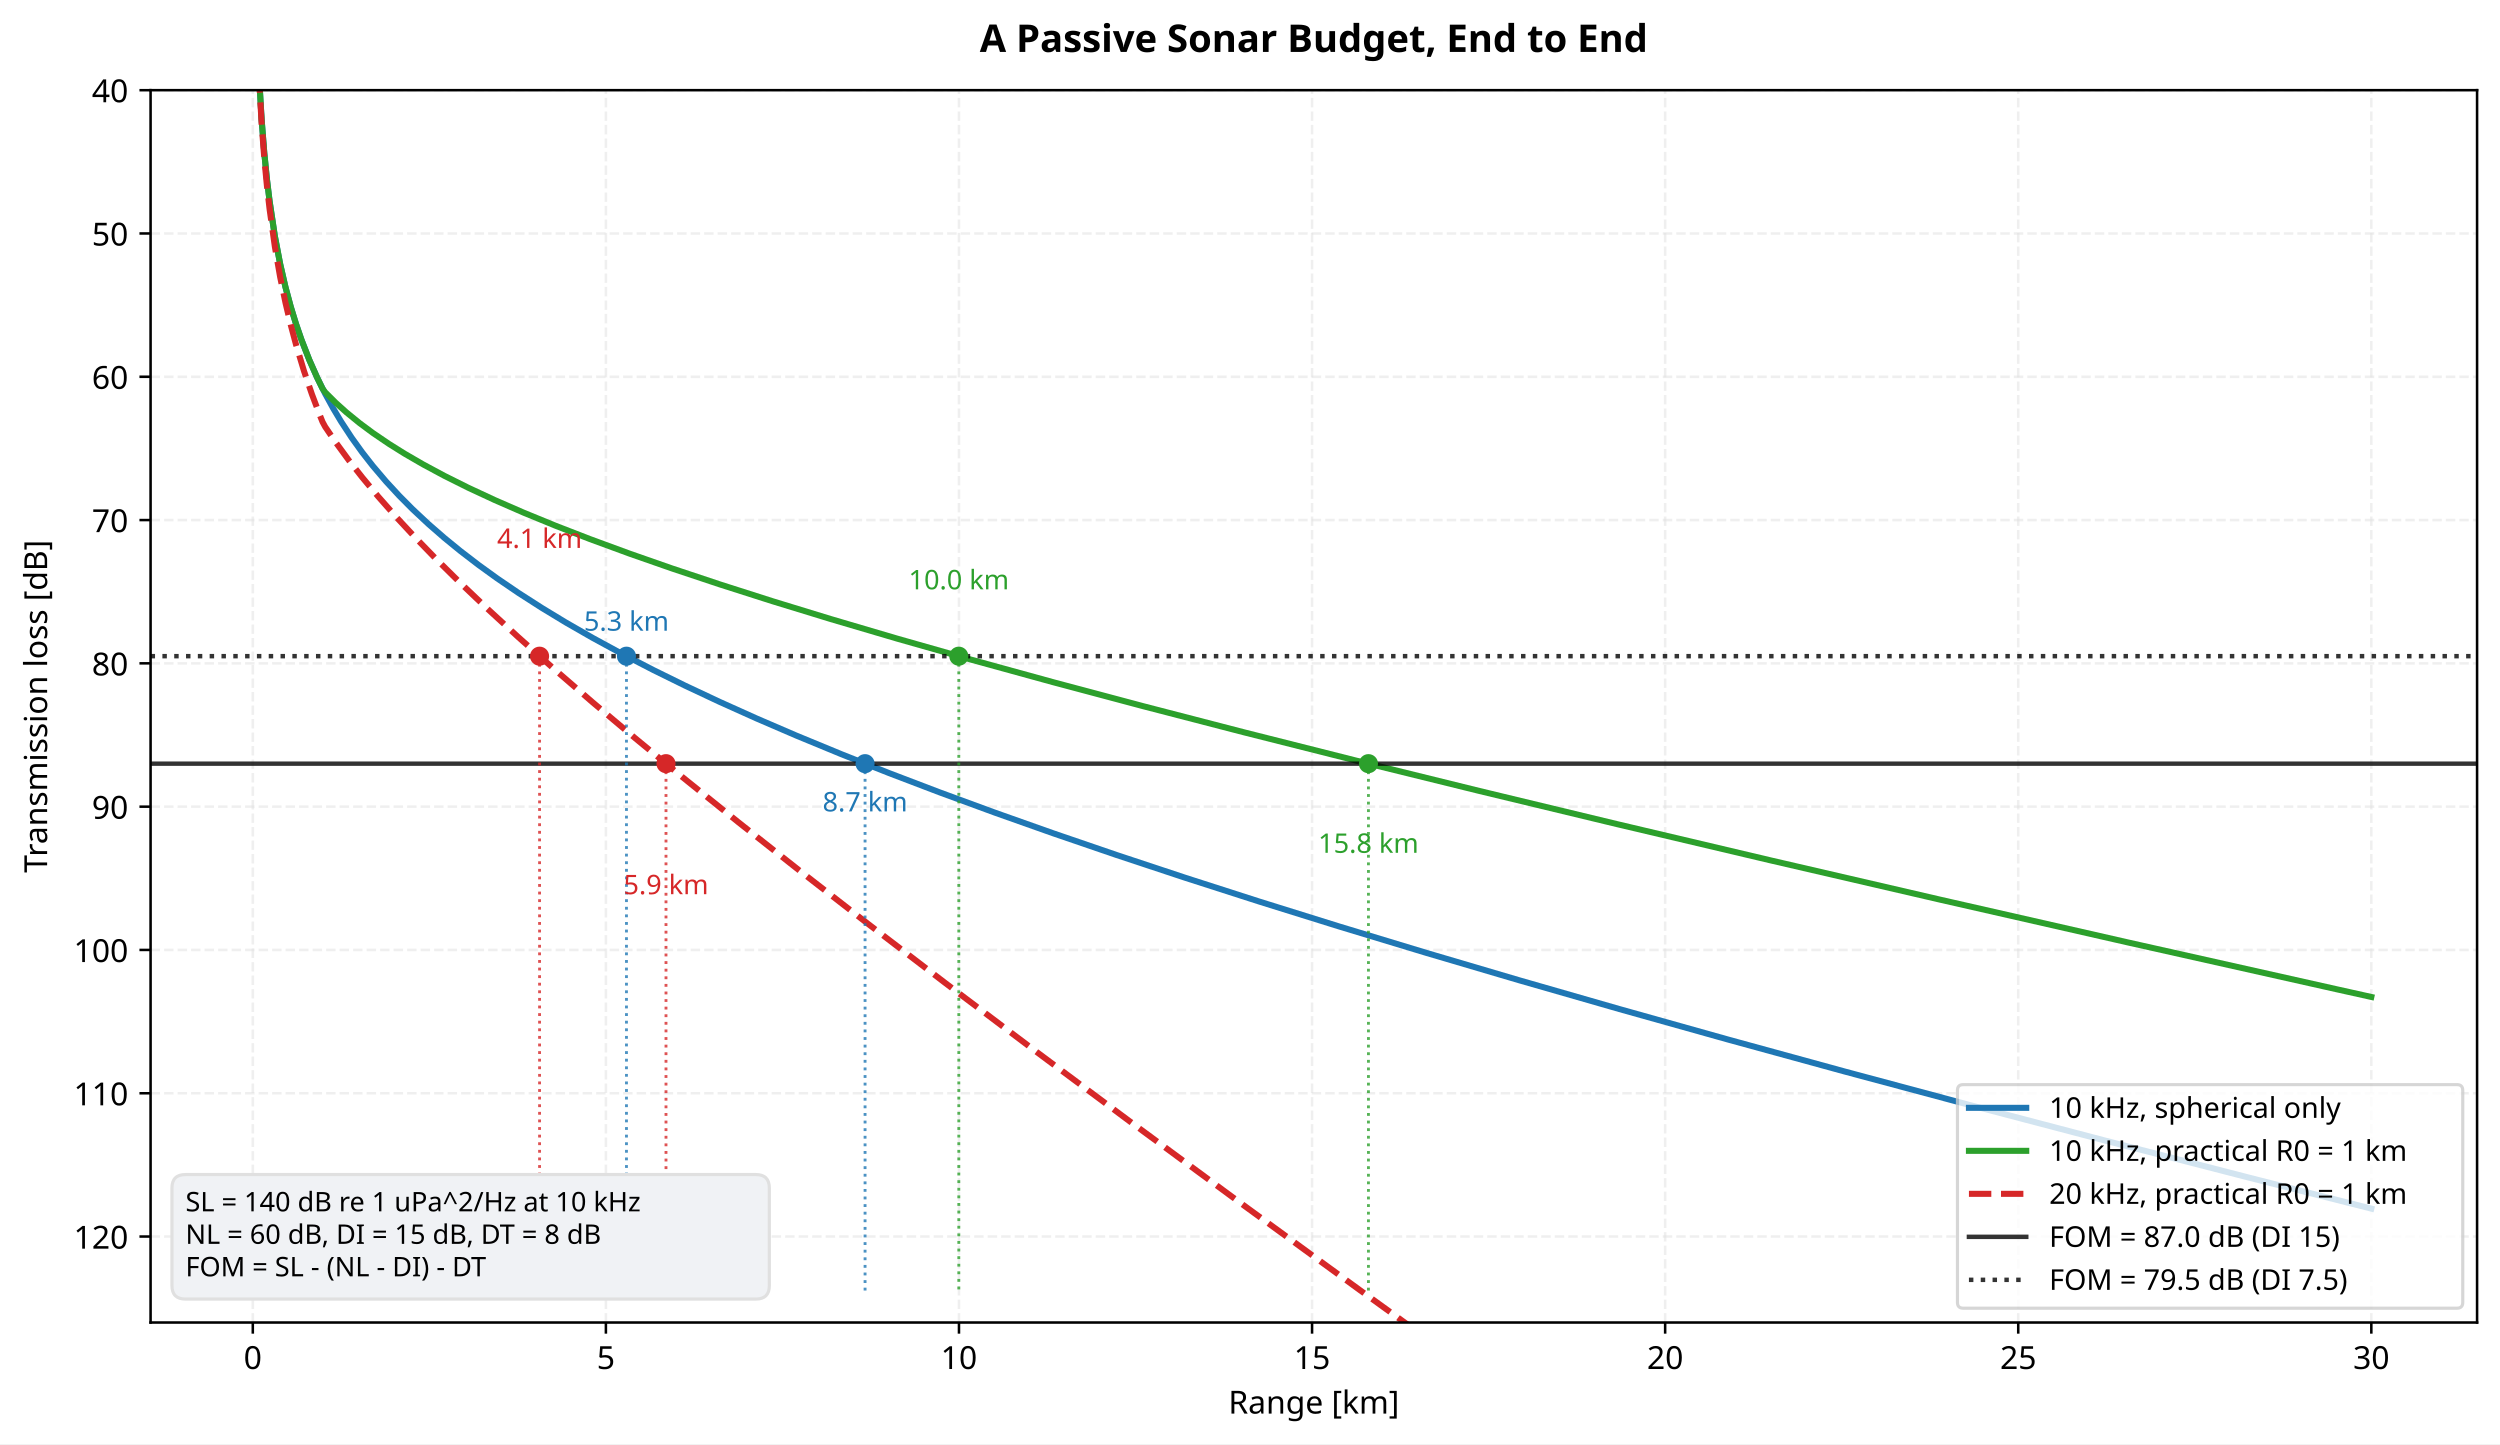
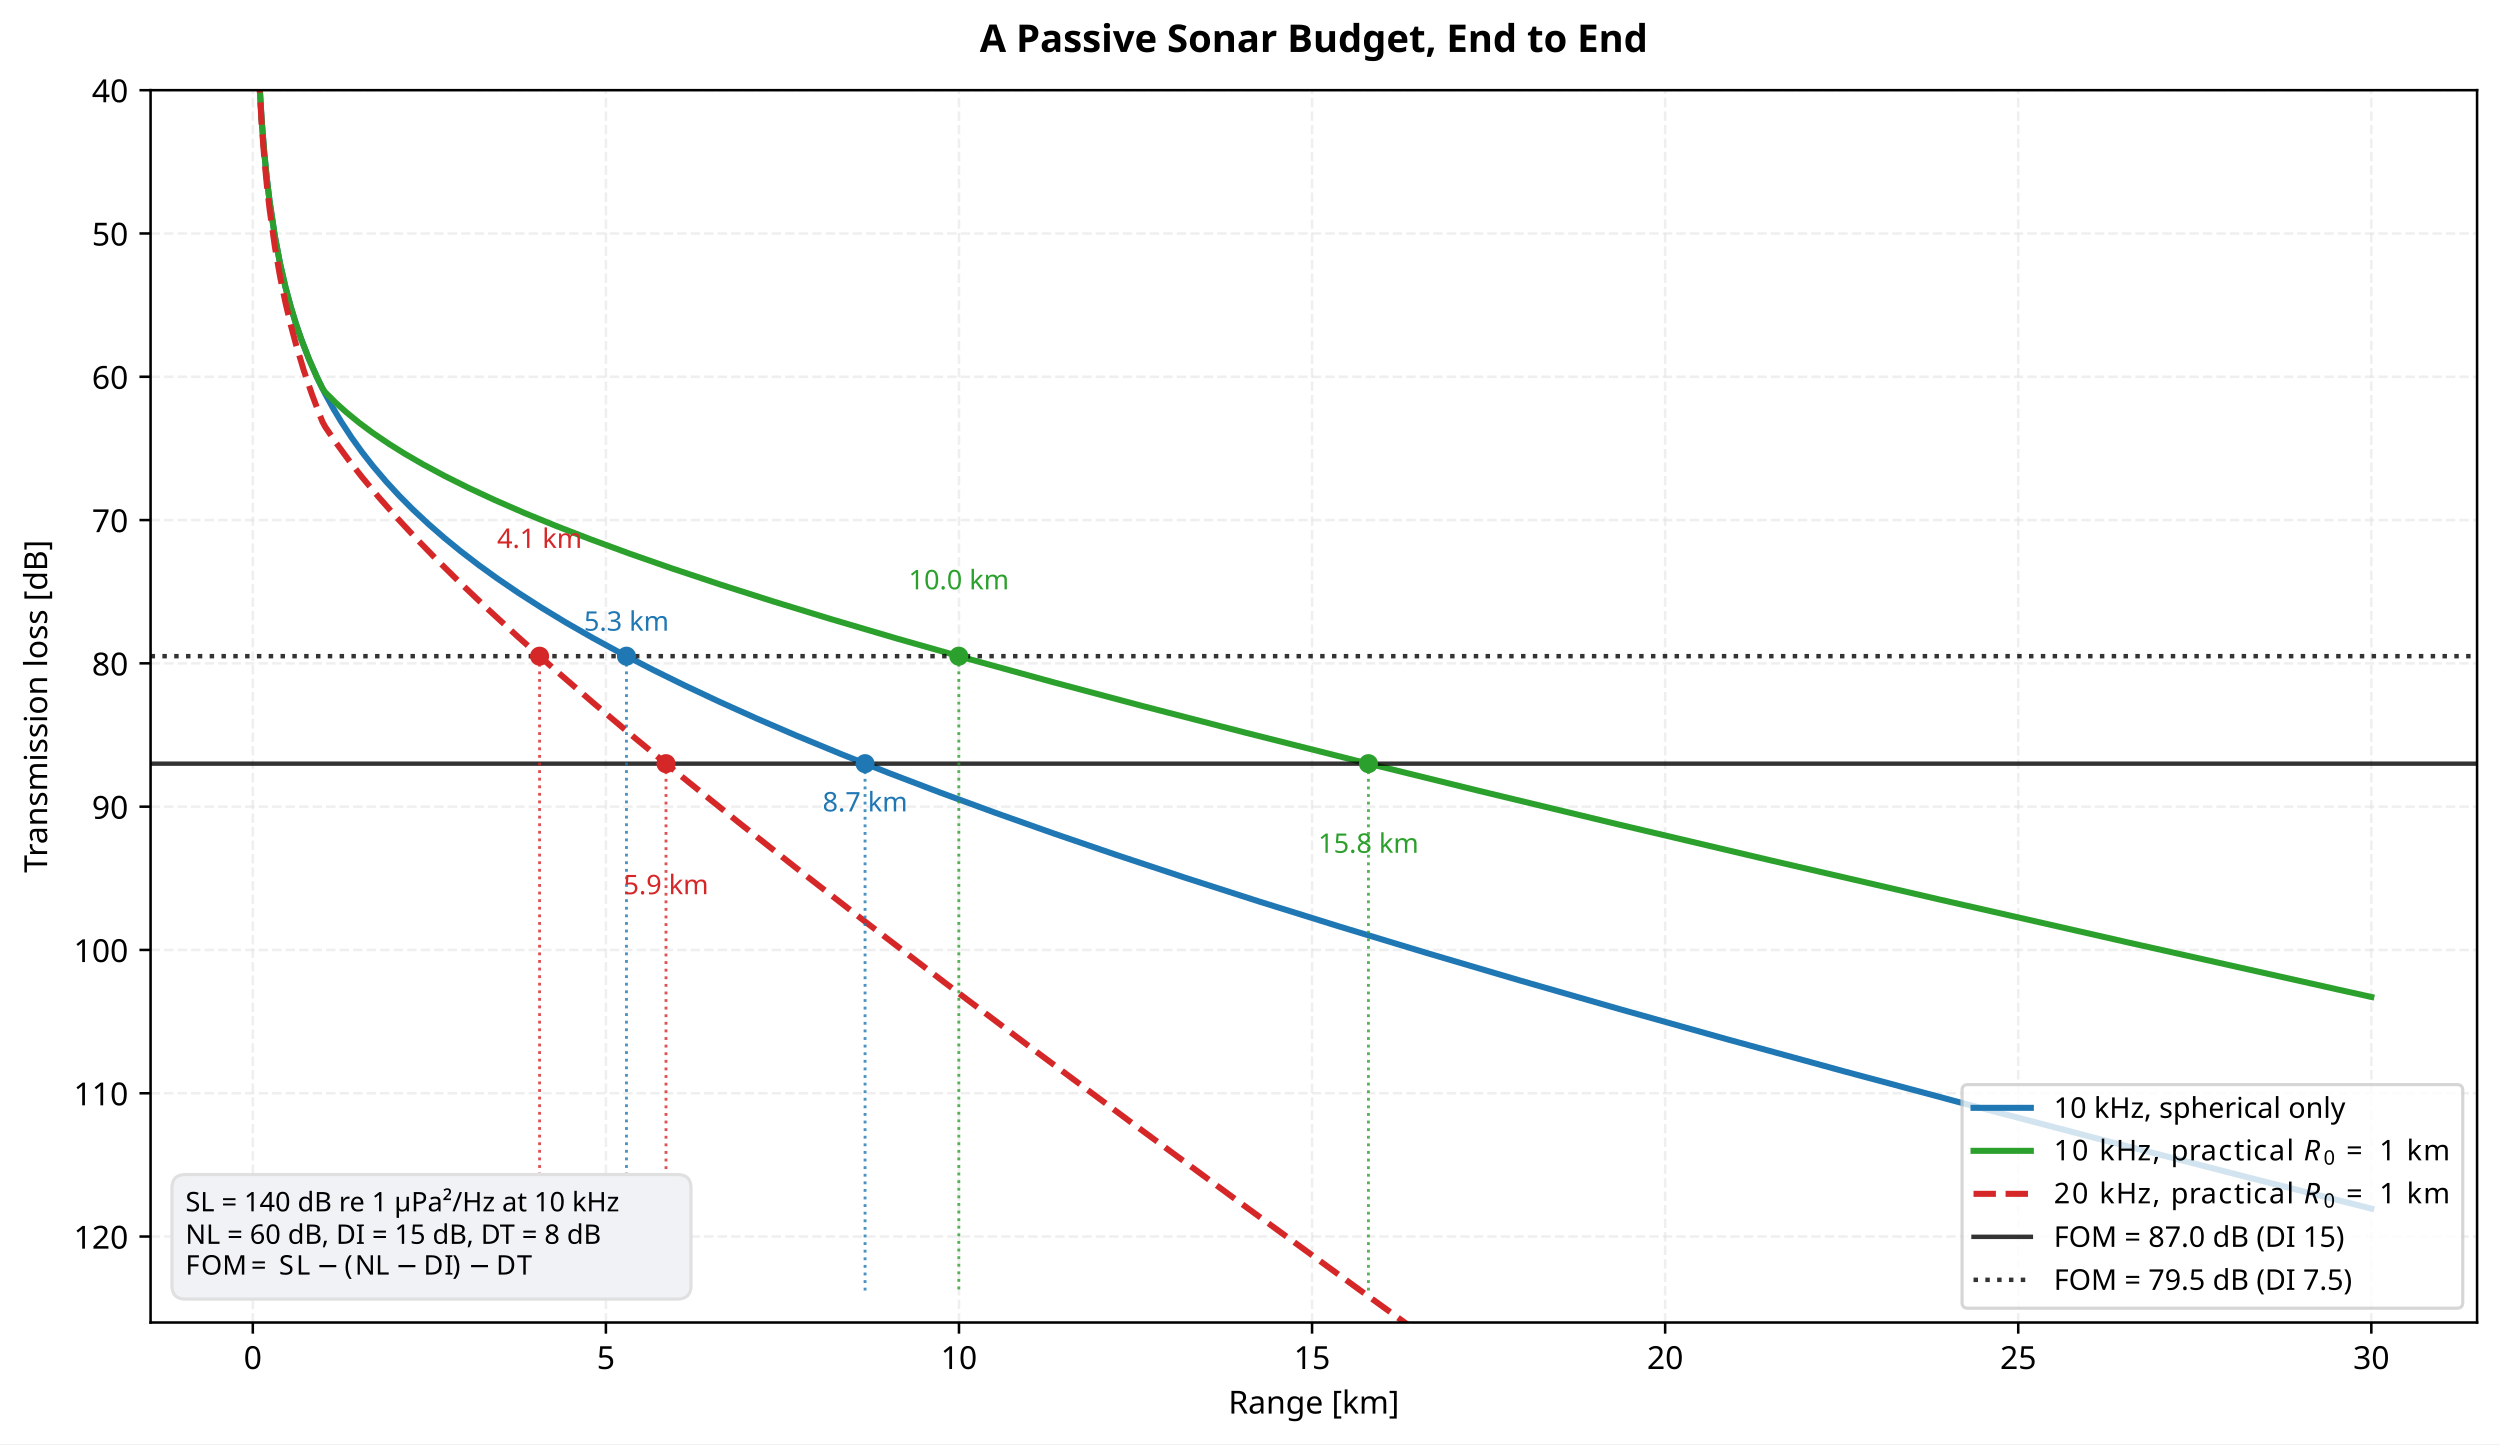
<svg xmlns="http://www.w3.org/2000/svg" xmlns:xlink="http://www.w3.org/1999/xlink" width="785.086pt" height="453.517pt" viewBox="0 0 785.086 453.517" version="1.1">
  <defs>
    <style type="text/css">*{stroke-linejoin: round; stroke-linecap: butt}</style>
  </defs>
  <g id="figure_1">
    <g id="patch_1">
      <path d="M 0 453.517  L 785.086 453.517  L 785.086 0  L 0 0  z " style="fill: #ffffff" />
    </g>
    <g id="axes_1">
      <g id="patch_2">
        <path d="M 47.288 415.316  L 777.886 415.316  L 777.886 28.318  L 47.288 28.318  z " style="fill: #ffffff" />
      </g>
      <g id="matplotlib.axis_1">
        <g id="xtick_1">
          <g id="line2d_1">
            <path d="M 79.388 415.316  L 79.388 28.318  " clip-path="url(#pb39a63cd58)" style="fill: none; stroke-dasharray: 2.96,1.28; stroke-dashoffset: 0; stroke: #e0e0e0; stroke-opacity: 0.5; stroke-width: 0.8" />
          </g>
          <g id="line2d_2">
            <defs>
              <path id="m3d27035b55" d="M 0 0  L 0 3.5  " style="stroke: #000000; stroke-width: 0.8" />
            </defs>
            <g>
              <use xlink:href="#m3d27035b55" x="79.388" y="415.316" style="stroke: #000000; stroke-width: 0.8" />
            </g>
          </g>
          <g id="text_1">
            <text style="font-size: 10px; font-family: sans-serif; text-anchor: middle" x="79.388" y="429.913" transform="rotate(-0 79.38845 429.9134)">0</text>
          </g>
        </g>
        <g id="xtick_2">
          <g id="line2d_3">
            <path d="M 190.27 415.316  L 190.27 28.318  " clip-path="url(#pb39a63cd58)" style="fill: none; stroke-dasharray: 2.96,1.28; stroke-dashoffset: 0; stroke: #e0e0e0; stroke-opacity: 0.5; stroke-width: 0.8" />
          </g>
          <g id="line2d_4">
            <g>
              <use xlink:href="#m3d27035b55" x="190.27" y="415.316" style="stroke: #000000; stroke-width: 0.8" />
            </g>
          </g>
          <g id="text_2">
            <text style="font-size: 10px; font-family: sans-serif; text-anchor: middle" x="190.27" y="429.913" transform="rotate(-0 190.2699 429.9134)">5</text>
          </g>
        </g>
        <g id="xtick_3">
          <g id="line2d_5">
            <path d="M 301.151 415.316  L 301.151 28.318  " clip-path="url(#pb39a63cd58)" style="fill: none; stroke-dasharray: 2.96,1.28; stroke-dashoffset: 0; stroke: #e0e0e0; stroke-opacity: 0.5; stroke-width: 0.8" />
          </g>
          <g id="line2d_6">
            <g>
              <use xlink:href="#m3d27035b55" x="301.151" y="415.316" style="stroke: #000000; stroke-width: 0.8" />
            </g>
          </g>
          <g id="text_3">
            <text style="font-size: 10px; font-family: sans-serif; text-anchor: middle" x="301.151" y="429.913" transform="rotate(-0 301.1513 429.9134)">10</text>
          </g>
        </g>
        <g id="xtick_4">
          <g id="line2d_7">
            <path d="M 412.033 415.316  L 412.033 28.318  " clip-path="url(#pb39a63cd58)" style="fill: none; stroke-dasharray: 2.96,1.28; stroke-dashoffset: 0; stroke: #e0e0e0; stroke-opacity: 0.5; stroke-width: 0.8" />
          </g>
          <g id="line2d_8">
            <g>
              <use xlink:href="#m3d27035b55" x="412.033" y="415.316" style="stroke: #000000; stroke-width: 0.8" />
            </g>
          </g>
          <g id="text_4">
            <text style="font-size: 10px; font-family: sans-serif; text-anchor: middle" x="412.033" y="429.913" transform="rotate(-0 412.0327 429.9134)">15</text>
          </g>
        </g>
        <g id="xtick_5">
          <g id="line2d_9">
            <path d="M 522.914 415.316  L 522.914 28.318  " clip-path="url(#pb39a63cd58)" style="fill: none; stroke-dasharray: 2.96,1.28; stroke-dashoffset: 0; stroke: #e0e0e0; stroke-opacity: 0.5; stroke-width: 0.8" />
          </g>
          <g id="line2d_10">
            <g>
              <use xlink:href="#m3d27035b55" x="522.914" y="415.316" style="stroke: #000000; stroke-width: 0.8" />
            </g>
          </g>
          <g id="text_5">
            <text style="font-size: 10px; font-family: sans-serif; text-anchor: middle" x="522.914" y="429.913" transform="rotate(-0 522.9141 429.9134)">20</text>
          </g>
        </g>
        <g id="xtick_6">
          <g id="line2d_11">
            <path d="M 633.796 415.316  L 633.796 28.318  " clip-path="url(#pb39a63cd58)" style="fill: none; stroke-dasharray: 2.96,1.28; stroke-dashoffset: 0; stroke: #e0e0e0; stroke-opacity: 0.5; stroke-width: 0.8" />
          </g>
          <g id="line2d_12">
            <g>
              <use xlink:href="#m3d27035b55" x="633.796" y="415.316" style="stroke: #000000; stroke-width: 0.8" />
            </g>
          </g>
          <g id="text_6">
            <text style="font-size: 10px; font-family: sans-serif; text-anchor: middle" x="633.796" y="429.913" transform="rotate(-0 633.7955 429.9134)">25</text>
          </g>
        </g>
        <g id="xtick_7">
          <g id="line2d_13">
            <path d="M 744.677 415.316  L 744.677 28.318  " clip-path="url(#pb39a63cd58)" style="fill: none; stroke-dasharray: 2.96,1.28; stroke-dashoffset: 0; stroke: #e0e0e0; stroke-opacity: 0.5; stroke-width: 0.8" />
          </g>
          <g id="line2d_14">
            <g>
              <use xlink:href="#m3d27035b55" x="744.677" y="415.316" style="stroke: #000000; stroke-width: 0.8" />
            </g>
          </g>
          <g id="text_7">
            <text style="font-size: 10px; font-family: sans-serif; text-anchor: middle" x="744.677" y="429.913" transform="rotate(-0 744.677 429.9134)">30</text>
          </g>
        </g>
        <g id="text_8">
          <text style="font-size: 10px; font-family: sans-serif; text-anchor: middle" x="412.587" y="443.914" transform="rotate(-0 412.5871 443.9142)">Range [km]</text>
        </g>
      </g>
      <g id="matplotlib.axis_2">
        <g id="ytick_1">
          <g id="line2d_15">
            <path d="M 47.288 28.318  L 777.886 28.318  " clip-path="url(#pb39a63cd58)" style="fill: none; stroke-dasharray: 2.96,1.28; stroke-dashoffset: 0; stroke: #e0e0e0; stroke-opacity: 0.5; stroke-width: 0.8" />
          </g>
          <g id="line2d_16">
            <defs>
              <path id="mef640d9f3a" d="M 0 0  L -3.5 0  " style="stroke: #000000; stroke-width: 0.8" />
            </defs>
            <g>
              <use xlink:href="#mef640d9f3a" x="47.288" y="28.318" style="stroke: #000000; stroke-width: 0.8" />
            </g>
          </g>
          <g id="text_9">
            <text style="font-size: 10px; font-family: sans-serif; text-anchor: end" x="40.288" y="32.117" transform="rotate(-0 40.28828 32.11695)">40</text>
          </g>
        </g>
        <g id="ytick_2">
          <g id="line2d_17">
            <path d="M 47.288 73.318  L 777.886 73.318  " clip-path="url(#pb39a63cd58)" style="fill: none; stroke-dasharray: 2.96,1.28; stroke-dashoffset: 0; stroke: #e0e0e0; stroke-opacity: 0.5; stroke-width: 0.8" />
          </g>
          <g id="line2d_18">
            <g>
              <use xlink:href="#mef640d9f3a" x="47.288" y="73.318" style="stroke: #000000; stroke-width: 0.8" />
            </g>
          </g>
          <g id="text_10">
            <text style="font-size: 10px; font-family: sans-serif; text-anchor: end" x="40.288" y="77.117" transform="rotate(-0 40.28828 77.11668)">50</text>
          </g>
        </g>
        <g id="ytick_3">
          <g id="line2d_19">
            <path d="M 47.288 118.318  L 777.886 118.318  " clip-path="url(#pb39a63cd58)" style="fill: none; stroke-dasharray: 2.96,1.28; stroke-dashoffset: 0; stroke: #e0e0e0; stroke-opacity: 0.5; stroke-width: 0.8" />
          </g>
          <g id="line2d_20">
            <g>
              <use xlink:href="#mef640d9f3a" x="47.288" y="118.318" style="stroke: #000000; stroke-width: 0.8" />
            </g>
          </g>
          <g id="text_11">
            <text style="font-size: 10px; font-family: sans-serif; text-anchor: end" x="40.288" y="122.116" transform="rotate(-0 40.28828 122.1164)">60</text>
          </g>
        </g>
        <g id="ytick_4">
          <g id="line2d_21">
            <path d="M 47.288 163.317  L 777.886 163.317  " clip-path="url(#pb39a63cd58)" style="fill: none; stroke-dasharray: 2.96,1.28; stroke-dashoffset: 0; stroke: #e0e0e0; stroke-opacity: 0.5; stroke-width: 0.8" />
          </g>
          <g id="line2d_22">
            <g>
              <use xlink:href="#mef640d9f3a" x="47.288" y="163.317" style="stroke: #000000; stroke-width: 0.8" />
            </g>
          </g>
          <g id="text_12">
            <text style="font-size: 10px; font-family: sans-serif; text-anchor: end" x="40.288" y="167.116" transform="rotate(-0 40.28828 167.1161)">70</text>
          </g>
        </g>
        <g id="ytick_5">
          <g id="line2d_23">
            <path d="M 47.288 208.317  L 777.886 208.317  " clip-path="url(#pb39a63cd58)" style="fill: none; stroke-dasharray: 2.96,1.28; stroke-dashoffset: 0; stroke: #e0e0e0; stroke-opacity: 0.5; stroke-width: 0.8" />
          </g>
          <g id="line2d_24">
            <g>
              <use xlink:href="#mef640d9f3a" x="47.288" y="208.317" style="stroke: #000000; stroke-width: 0.8" />
            </g>
          </g>
          <g id="text_13">
            <text style="font-size: 10px; font-family: sans-serif; text-anchor: end" x="40.288" y="212.116" transform="rotate(-0 40.28828 212.1159)">80</text>
          </g>
        </g>
        <g id="ytick_6">
          <g id="line2d_25">
            <path d="M 47.288 253.317  L 777.886 253.317  " clip-path="url(#pb39a63cd58)" style="fill: none; stroke-dasharray: 2.96,1.28; stroke-dashoffset: 0; stroke: #e0e0e0; stroke-opacity: 0.5; stroke-width: 0.8" />
          </g>
          <g id="line2d_26">
            <g>
              <use xlink:href="#mef640d9f3a" x="47.288" y="253.317" style="stroke: #000000; stroke-width: 0.8" />
            </g>
          </g>
          <g id="text_14">
            <text style="font-size: 10px; font-family: sans-serif; text-anchor: end" x="40.288" y="257.116" transform="rotate(-0 40.28828 257.1156)">90</text>
          </g>
        </g>
        <g id="ytick_7">
          <g id="line2d_27">
            <path d="M 47.288 298.316  L 777.886 298.316  " clip-path="url(#pb39a63cd58)" style="fill: none; stroke-dasharray: 2.96,1.28; stroke-dashoffset: 0; stroke: #e0e0e0; stroke-opacity: 0.5; stroke-width: 0.8" />
          </g>
          <g id="line2d_28">
            <g>
              <use xlink:href="#mef640d9f3a" x="47.288" y="298.316" style="stroke: #000000; stroke-width: 0.8" />
            </g>
          </g>
          <g id="text_15">
            <text style="font-size: 10px; font-family: sans-serif; text-anchor: end" x="40.288" y="302.115" transform="rotate(-0 40.28828 302.1153)">100</text>
          </g>
        </g>
        <g id="ytick_8">
          <g id="line2d_29">
            <path d="M 47.288 343.316  L 777.886 343.316  " clip-path="url(#pb39a63cd58)" style="fill: none; stroke-dasharray: 2.96,1.28; stroke-dashoffset: 0; stroke: #e0e0e0; stroke-opacity: 0.5; stroke-width: 0.8" />
          </g>
          <g id="line2d_30">
            <g>
              <use xlink:href="#mef640d9f3a" x="47.288" y="343.316" style="stroke: #000000; stroke-width: 0.8" />
            </g>
          </g>
          <g id="text_16">
            <text style="font-size: 10px; font-family: sans-serif; text-anchor: end" x="40.288" y="347.115" transform="rotate(-0 40.28828 347.115)">110</text>
          </g>
        </g>
        <g id="ytick_9">
          <g id="line2d_31">
            <path d="M 47.288 388.316  L 777.886 388.316  " clip-path="url(#pb39a63cd58)" style="fill: none; stroke-dasharray: 2.96,1.28; stroke-dashoffset: 0; stroke: #e0e0e0; stroke-opacity: 0.5; stroke-width: 0.8" />
          </g>
          <g id="line2d_32">
            <g>
              <use xlink:href="#mef640d9f3a" x="47.288" y="388.316" style="stroke: #000000; stroke-width: 0.8" />
            </g>
          </g>
          <g id="text_17">
            <text style="font-size: 10px; font-family: sans-serif; text-anchor: end" x="40.288" y="392.115" transform="rotate(-0 40.28828 392.1148)">120</text>
          </g>
        </g>
        <g id="text_18">
          <text style="font-size: 10px; font-family: sans-serif; text-anchor: middle" x="14.798" y="221.817" transform="rotate(-90 14.79844 221.817)">Transmission loss [dB]</text>
        </g>
      </g>
      <g id="line2d_33">
        <path d="M 80.497 1.439  L 81.329 23.466  L 82.16 37.565  L 82.991 47.978  L 83.822 56.253  L 84.654 63.13  L 86.316 74.177  L 87.979 82.905  L 89.641 90.14  L 91.304 96.335  L 92.966 101.761  L 94.629 106.596  L 97.123 113  L 99.616 118.624  L 102.11 123.649  L 104.604 128.2  L 107.098 132.367  L 110.423 137.438  L 113.748 142.057  L 117.073 146.309  L 121.229 151.2  L 125.386 155.703  L 129.542 159.886  L 134.529 164.554  L 139.517 168.9  L 144.505 172.976  L 150.323 177.444  L 156.142 181.648  L 162.792 186.178  L 170.274 190.978  L 177.755 195.513  L 186.068 200.287  L 195.212 205.264  L 205.187 210.417  L 215.162 215.323  L 225.968 220.401  L 237.606 225.631  L 250.075 231  L 264.207 236.835  L 279.169 242.763  L 294.963 248.783  L 312.42 255.192  L 330.708 261.672  L 350.658 268.505  L 372.271 275.669  L 395.546 283.147  L 420.484 290.923  L 447.916 299.236  L 477.01 307.817  L 508.598 316.896  L 542.68 326.455  L 579.255 336.479  L 618.325 346.954  L 660.719 358.089  L 706.439 369.865  L 744.677 379.553  L 744.677 379.553  " clip-path="url(#pb39a63cd58)" style="fill: none; stroke: #1f77b4; stroke-width: 1.9; stroke-linecap: square" />
      </g>
      <g id="line2d_34">
        <path d="M 80.497 1.439  L 81.329 23.466  L 82.16 37.565  L 82.991 47.978  L 83.822 56.253  L 84.654 63.13  L 86.316 74.177  L 87.979 82.905  L 89.641 90.14  L 91.304 96.335  L 92.966 101.761  L 94.629 106.596  L 97.123 113  L 99.616 118.624  L 101.279 122.032  L 102.11 123.174  L 105.435 126.484  L 108.76 129.474  L 112.917 132.862  L 117.073 135.947  L 122.06 139.338  L 127.048 142.46  L 132.867 145.833  L 139.517 149.406  L 146.998 153.141  L 155.311 157.01  L 164.455 160.996  L 174.43 165.086  L 185.236 169.275  L 197.705 173.856  L 211.006 178.503  L 225.968 183.492  L 242.594 188.798  L 260.881 194.4  L 281.663 200.527  L 304.938 207.144  L 330.708 214.227  L 358.971 221.76  L 390.559 229.944  L 425.472 238.754  L 464.541 248.379  L 507.767 258.793  L 555.98 270.175  L 609.181 282.503  L 668.201 295.948  L 733.871 310.679  L 744.677 313.083  L 744.677 313.083  " clip-path="url(#pb39a63cd58)" style="fill: none; stroke: #2ca02c; stroke-width: 1.9; stroke-linecap: square" />
      </g>
      <g id="line2d_35">
        <path d="M 80.497 1.969  L 81.329 24.392  L 82.16 38.888  L 82.991 49.698  L 83.822 58.37  L 84.654 65.644  L 86.316 77.484  L 87.979 87.006  L 89.641 95.036  L 91.304 102.024  L 92.966 108.243  L 95.46 116.505  L 97.954 123.815  L 100.448 130.413  L 101.279 132.483  L 102.11 134.022  L 105.435 138.92  L 109.591 144.6  L 113.748 149.905  L 118.735 155.897  L 124.554 162.493  L 130.373 168.762  L 137.023 175.615  L 144.505 183.015  L 152.817 190.935  L 162.792 200.11  L 173.599 209.735  L 186.068 220.522  L 199.368 231.733  L 214.331 244.059  L 231.787 258.138  L 250.906 273.263  L 272.519 290.069  L 296.626 308.526  L 324.058 329.237  L 354.814 352.167  L 388.896 377.292  L 427.134 405.199  L 470.36 436.462  L 495.479 454.517  L 495.479 454.517  " clip-path="url(#pb39a63cd58)" style="fill: none; stroke-dasharray: 7.03,3.04; stroke-dashoffset: 0; stroke: #d62728; stroke-width: 1.9" />
      </g>
      <g id="line2d_36">
        <path d="M 47.288 239.817  L 777.886 239.817  " clip-path="url(#pb39a63cd58)" style="fill: none; stroke: #000000; stroke-opacity: 0.8; stroke-width: 1.4; stroke-linecap: square" />
      </g>
      <g id="line2d_37">
        <path d="M 271.659 239.817  L 271.659 406.316  " clip-path="url(#pb39a63cd58)" style="fill: none; stroke-dasharray: 0.9,1.485; stroke-dashoffset: 0; stroke: #1f77b4; stroke-opacity: 0.8; stroke-width: 0.9" />
      </g>
      <g id="line2d_38">
        <path d="M 429.739 239.817  L 429.739 406.316  " clip-path="url(#pb39a63cd58)" style="fill: none; stroke-dasharray: 0.9,1.485; stroke-dashoffset: 0; stroke: #2ca02c; stroke-opacity: 0.8; stroke-width: 0.9" />
      </g>
      <g id="line2d_39">
        <path d="M 209.144 239.817  L 209.144 406.316  " clip-path="url(#pb39a63cd58)" style="fill: none; stroke-dasharray: 0.9,1.485; stroke-dashoffset: 0; stroke: #d62728; stroke-opacity: 0.8; stroke-width: 0.9" />
      </g>
      <g id="line2d_40">
        <path d="M 47.288 206.067  L 777.886 206.067  " clip-path="url(#pb39a63cd58)" style="fill: none; stroke-dasharray: 1.4,2.31; stroke-dashoffset: 0; stroke: #000000; stroke-opacity: 0.8; stroke-width: 1.4" />
      </g>
      <g id="line2d_41">
        <path d="M 196.732 206.067  L 196.732 406.316  " clip-path="url(#pb39a63cd58)" style="fill: none; stroke-dasharray: 0.9,1.485; stroke-dashoffset: 0; stroke: #1f77b4; stroke-opacity: 0.8; stroke-width: 0.9" />
      </g>
      <g id="line2d_42">
        <path d="M 301.097 206.067  L 301.097 406.316  " clip-path="url(#pb39a63cd58)" style="fill: none; stroke-dasharray: 0.9,1.485; stroke-dashoffset: 0; stroke: #2ca02c; stroke-opacity: 0.8; stroke-width: 0.9" />
      </g>
      <g id="line2d_43">
        <path d="M 169.442 206.067  L 169.442 406.316  " clip-path="url(#pb39a63cd58)" style="fill: none; stroke-dasharray: 0.9,1.485; stroke-dashoffset: 0; stroke: #d62728; stroke-opacity: 0.8; stroke-width: 0.9" />
      </g>
      <g id="patch_3">
        <path d="M 47.288 415.316  L 47.288 28.318  " style="fill: none; stroke: #000000; stroke-width: 0.8; stroke-linejoin: miter; stroke-linecap: square" />
      </g>
      <g id="patch_4">
        <path d="M 777.886 415.316  L 777.886 28.318  " style="fill: none; stroke: #000000; stroke-width: 0.8; stroke-linejoin: miter; stroke-linecap: square" />
      </g>
      <g id="patch_5">
        <path d="M 47.288 415.316  L 777.886 415.316  " style="fill: none; stroke: #000000; stroke-width: 0.8; stroke-linejoin: miter; stroke-linecap: square" />
      </g>
      <g id="patch_6">
        <path d="M 47.288 28.318  L 777.886 28.318  " style="fill: none; stroke: #000000; stroke-width: 0.8; stroke-linejoin: miter; stroke-linecap: square" />
      </g>
      <g id="text_19">
        <text style="font-size: 8.5px; font-family: sans-serif; text-anchor: middle; fill: #1f77b4" x="271.659" y="254.817" transform="rotate(-0 271.6589 254.8168)">8.7 km</text>
      </g>
      <g id="text_20">
        <text style="font-size: 8.5px; font-family: sans-serif; text-anchor: middle; fill: #2ca02c" x="429.739" y="267.817" transform="rotate(-0 429.7389 267.8168)">15.8 km</text>
      </g>
      <g id="text_21">
        <text style="font-size: 8.5px; font-family: sans-serif; text-anchor: middle; fill: #d62728" x="209.144" y="280.817" transform="rotate(-0 209.1442 280.8168)">5.9 km</text>
      </g>
      <g id="text_22">
        <text style="font-size: 8.5px; font-family: sans-serif; text-anchor: middle; fill: #1f77b4" x="196.732" y="198.067" transform="rotate(-0 196.7317 198.067)">5.3 km</text>
      </g>
      <g id="text_23">
        <text style="font-size: 8.5px; font-family: sans-serif; text-anchor: middle; fill: #2ca02c" x="301.097" y="185.067" transform="rotate(-0 301.097 185.067)">10.0 km</text>
      </g>
      <g id="text_24">
        <text style="font-size: 8.5px; font-family: sans-serif; text-anchor: middle; fill: #d62728" x="169.442" y="172.067" transform="rotate(-0 169.4423 172.067)">4.1 km</text>
      </g>
      <g id="text_25">
        <g id="patch_7">
-           <path d="M 58.247 407.956  L 237.352 407.956  Q 241.602 407.956 241.602 403.706  L 241.602 373.1  Q 241.602 368.85 237.352 368.85  L 58.247 368.85  Q 53.997 368.85 53.997 373.1  L 53.997 403.706  Q 53.997 407.956 58.247 407.956  z " style="fill: #f0f2f5; stroke: #e0e0e0; stroke-linejoin: miter" />
-         </g>
-         <text style="font-size: 8.5px; font-family: sans-serif" transform="translate(58.24725 380.409)">SL = 140 dB re 1 uPa^2/Hz at 10 kHz</text>
-         <text style="font-size: 8.5px; font-family: sans-serif" transform="translate(58.24725 390.6114)">NL = 60 dB,  DI = 15 dB,  DT = 8 dB</text>
-         <text style="font-size: 8.5px; font-family: sans-serif" transform="translate(58.24725 400.813)">FOM = SL - (NL - DI) - DT</text>
+           <path d="M 58.247 407.956  L 212.745 407.956  Q 216.995 407.956 216.995 403.706  L 216.995 373.098  Q 216.995 368.848 212.745 368.848  L 58.247 368.848  Q 53.997 368.848 53.997 373.098  L 53.997 403.706  Q 53.997 407.956 58.247 407.956  z " style="fill: #f0f2f5; stroke: #e0e0e0; stroke-linejoin: miter" />
+         </g>
+         <text style="font-size: 8.5px; font-family: sans-serif" transform="translate(58.24725 380.4071)">SL = 140 dB re 1 µPa²/Hz at 10 kHz</text>
+         <text style="font-size: 8.5px; font-family: sans-serif" transform="translate(58.24725 390.6094)">NL = 60 dB,  DI = 15 dB,  DT = 8 dB</text>
+         <g transform="translate(58.24725 400.813)">
+           <text>
+             <tspan x="0" y="-0.547" style="font-size: 8.5px; font-family: sans-serif">F</tspan>
+             <tspan x="4.889" y="-0.547" style="font-size: 8.5px; font-family: sans-serif">O</tspan>
+             <tspan x="11.58" y="-0.547" style="font-size: 8.5px; font-family: sans-serif">M</tspan>
+             <tspan x="20.569" y="-0.547" style="font-size: 8.5px; font-family: sans-serif">=</tspan>
+             <tspan x="29.347" y="-0.547" style="font-size: 8.5px; font-family: sans-serif">S</tspan>
+             <tspan x="34.743" y="-0.547" style="font-size: 8.5px; font-family: sans-serif">L</tspan>
+             <tspan x="41.135" y="-0.547" style="font-size: 8.5px; font-family: sans-serif">−</tspan>
+             <tspan x="49.913" y="-0.547" style="font-size: 8.5px; font-family: sans-serif">(</tspan>
+             <tspan x="53.229" y="-0.547" style="font-size: 8.5px; font-family: sans-serif">N</tspan>
+             <tspan x="59.587" y="-0.547" style="font-size: 8.5px; font-family: sans-serif">L</tspan>
+             <tspan x="65.979" y="-0.547" style="font-size: 8.5px; font-family: sans-serif">−</tspan>
+             <tspan x="74.757" y="-0.547" style="font-size: 8.5px; font-family: sans-serif">D</tspan>
+             <tspan x="81.302" y="-0.547" style="font-size: 8.5px; font-family: sans-serif">I</tspan>
+             <tspan x="83.809" y="-0.547" style="font-size: 8.5px; font-family: sans-serif">)</tspan>
+             <tspan x="88.781" y="-0.547" style="font-size: 8.5px; font-family: sans-serif">−</tspan>
+             <tspan x="97.559" y="-0.547" style="font-size: 8.5px; font-family: sans-serif">D</tspan>
+             <tspan x="104.104" y="-0.547" style="font-size: 8.5px; font-family: sans-serif">T</tspan>
+           </text>
+         </g>
      </g>
      <g id="text_26">
        <text style="font-weight: 700; font-size: 12px; font-family: sans-serif; text-anchor: middle" x="412.587" y="16.318" transform="rotate(-0 412.5871 16.31812)">A Passive Sonar Budget, End to End</text>
      </g>
      <g id="line2d_44">
        <defs>
          <path id="mabc070e0cf" d="M 0 2.5  C 0.663 2.5 1.299 2.237 1.768 1.768  C 2.237 1.299 2.5 0.663 2.5 0  C 2.5 -0.663 2.237 -1.299 1.768 -1.768  C 1.299 -2.237 0.663 -2.5 0 -2.5  C -0.663 -2.5 -1.299 -2.237 -1.768 -1.768  C -2.237 -1.299 -2.5 -0.663 -2.5 0  C -2.5 0.663 -2.237 1.299 -1.768 1.768  C -1.299 2.237 -0.663 2.5 0 2.5  z " style="stroke: #1f77b4" />
        </defs>
        <g clip-path="url(#pb39a63cd58)">
          <use xlink:href="#mabc070e0cf" x="271.659" y="239.817" style="fill: #1f77b4; stroke: #1f77b4" />
        </g>
      </g>
      <g id="line2d_45">
        <defs>
          <path id="mad794d08dd" d="M 0 2.5  C 0.663 2.5 1.299 2.237 1.768 1.768  C 2.237 1.299 2.5 0.663 2.5 0  C 2.5 -0.663 2.237 -1.299 1.768 -1.768  C 1.299 -2.237 0.663 -2.5 0 -2.5  C -0.663 -2.5 -1.299 -2.237 -1.768 -1.768  C -2.237 -1.299 -2.5 -0.663 -2.5 0  C -2.5 0.663 -2.237 1.299 -1.768 1.768  C -1.299 2.237 -0.663 2.5 0 2.5  z " style="stroke: #2ca02c" />
        </defs>
        <g clip-path="url(#pb39a63cd58)">
          <use xlink:href="#mad794d08dd" x="429.739" y="239.817" style="fill: #2ca02c; stroke: #2ca02c" />
        </g>
      </g>
      <g id="line2d_46">
        <defs>
          <path id="m1a88a5e1e1" d="M 0 2.5  C 0.663 2.5 1.299 2.237 1.768 1.768  C 2.237 1.299 2.5 0.663 2.5 0  C 2.5 -0.663 2.237 -1.299 1.768 -1.768  C 1.299 -2.237 0.663 -2.5 0 -2.5  C -0.663 -2.5 -1.299 -2.237 -1.768 -1.768  C -2.237 -1.299 -2.5 -0.663 -2.5 0  C -2.5 0.663 -2.237 1.299 -1.768 1.768  C -1.299 2.237 -0.663 2.5 0 2.5  z " style="stroke: #d62728" />
        </defs>
        <g clip-path="url(#pb39a63cd58)">
          <use xlink:href="#m1a88a5e1e1" x="209.144" y="239.817" style="fill: #d62728; stroke: #d62728" />
        </g>
      </g>
      <g id="line2d_47">
        <g clip-path="url(#pb39a63cd58)">
          <use xlink:href="#mabc070e0cf" x="196.732" y="206.067" style="fill: #1f77b4; stroke: #1f77b4" />
        </g>
      </g>
      <g id="line2d_48">
        <g clip-path="url(#pb39a63cd58)">
          <use xlink:href="#mad794d08dd" x="301.097" y="206.067" style="fill: #2ca02c; stroke: #2ca02c" />
        </g>
      </g>
      <g id="line2d_49">
        <g clip-path="url(#pb39a63cd58)">
          <use xlink:href="#m1a88a5e1e1" x="169.442" y="206.067" style="fill: #d62728; stroke: #d62728" />
        </g>
      </g>
      <g id="legend_1">
        <g id="patch_8">
-           <path d="M 616.512 410.816  L 771.586 410.816  Q 773.386 410.816 773.386 409.016  L 773.386 342.412  Q 773.386 340.612 771.586 340.612  L 616.512 340.612  Q 614.712 340.612 614.712 342.412  L 614.712 409.016  Q 614.712 410.816 616.512 410.816  z " style="fill: #ffffff; opacity: 0.8; stroke: #cccccc; stroke-linejoin: miter" />
+           <path d="M 617.956 410.816  L 771.586 410.816  Q 773.386 410.816 773.386 409.016  L 773.386 342.409  Q 773.386 340.609 771.586 340.609  L 617.956 340.609  Q 616.156 340.609 616.156 342.409  L 616.156 409.016  Q 616.156 410.816 617.956 410.816  z " style="fill: #ffffff; opacity: 0.8; stroke: #cccccc; stroke-linejoin: miter" />
        </g>
        <g id="line2d_50">
-           <path d="M 618.312 347.901  L 627.312 347.901  L 636.312 347.901  " style="fill: none; stroke: #1f77b4; stroke-width: 1.9; stroke-linecap: square" />
+           <path d="M 619.756 347.898  L 628.756 347.898  L 637.756 347.898  " style="fill: none; stroke: #1f77b4; stroke-width: 1.9; stroke-linecap: square" />
        </g>
        <g id="text_27">
-           <text style="font-size: 9px; font-family: sans-serif; text-anchor: start" x="643.512" y="351.051" transform="rotate(-0 643.5117 351.0509)">10 kHz, spherical only</text>
+           <text style="font-size: 9px; font-family: sans-serif; text-anchor: start" x="644.956" y="351.048" transform="rotate(-0 644.9559 351.048)">10 kHz, spherical only</text>
        </g>
        <g id="line2d_51">
-           <path d="M 618.312 361.402  L 627.312 361.402  L 636.312 361.402  " style="fill: none; stroke: #2ca02c; stroke-width: 1.9; stroke-linecap: square" />
+           <path d="M 619.756 361.4  L 628.756 361.4  L 637.756 361.4  " style="fill: none; stroke: #2ca02c; stroke-width: 1.9; stroke-linecap: square" />
        </g>
        <g id="text_28">
-           <text style="font-size: 9px; font-family: sans-serif; text-anchor: start" x="643.512" y="364.552" transform="rotate(-0 643.5117 364.5516)">10 kHz, practical R0 = 1 km</text>
+           <g transform="translate(644.9559 364.5502)">
+             <text>
+               <tspan x="0" y="-0.156" style="font-size: 9px; font-family: sans-serif">1</tspan>
+               <tspan x="5.726" y="-0.156" style="font-size: 9px; font-family: sans-serif">0</tspan>
+               <tspan x="11.452" y="-0.156" style="font-size: 9px; font-family: sans-serif"> </tspan>
+               <tspan x="14.313" y="-0.156" style="font-size: 9px; font-family: sans-serif">k</tspan>
+               <tspan x="19.525" y="-0.156" style="font-size: 9px; font-family: sans-serif">H</tspan>
+               <tspan x="26.292" y="-0.156" style="font-size: 9px; font-family: sans-serif">z</tspan>
+               <tspan x="31.017" y="-0.156" style="font-size: 9px; font-family: sans-serif">,</tspan>
+               <tspan x="33.877" y="-0.156" style="font-size: 9px; font-family: sans-serif"> </tspan>
+               <tspan x="36.738" y="-0.156" style="font-size: 9px; font-family: sans-serif">p</tspan>
+               <tspan x="42.451" y="-0.156" style="font-size: 9px; font-family: sans-serif">r</tspan>
+               <tspan x="46.151" y="-0.156" style="font-size: 9px; font-family: sans-serif">a</tspan>
+               <tspan x="51.667" y="-0.156" style="font-size: 9px; font-family: sans-serif">c</tspan>
+               <tspan x="56.615" y="-0.156" style="font-size: 9px; font-family: sans-serif">t</tspan>
+               <tspan x="60.144" y="-0.156" style="font-size: 9px; font-family: sans-serif">i</tspan>
+               <tspan x="62.644" y="-0.156" style="font-size: 9px; font-family: sans-serif">c</tspan>
+               <tspan x="67.592" y="-0.156" style="font-size: 9px; font-family: sans-serif">a</tspan>
+               <tspan x="73.107" y="-0.156" style="font-size: 9px; font-family: sans-serif">l</tspan>
+               <tspan x="75.608" y="-0.156" style="font-size: 9px; font-family: sans-serif"> </tspan>
+               <tspan x="88.977" y="-0.156" style="font-size: 9px; font-family: sans-serif"> </tspan>
+               <tspan x="91.837" y="-0.156" style="font-size: 9px; font-family: sans-serif">=</tspan>
+               <tspan x="99.378" y="-0.156" style="font-size: 9px; font-family: sans-serif"> </tspan>
+               <tspan x="102.239" y="-0.156" style="font-size: 9px; font-family: sans-serif">1</tspan>
+               <tspan x="107.965" y="-0.156" style="font-size: 9px; font-family: sans-serif"> </tspan>
+               <tspan x="110.826" y="-0.156" style="font-size: 9px; font-family: sans-serif">k</tspan>
+               <tspan x="116.038" y="-0.156" style="font-size: 9px; font-family: sans-serif">m</tspan>
+               <tspan x="78.469" y="-0.156" style="font-style: oblique; font-size: 9px; font-family: sans-serif">R</tspan>
+               <tspan x="84.722" y="1.194" style="font-size: 6.3px; font-family: sans-serif">0</tspan>
+             </text>
+           </g>
        </g>
        <g id="line2d_52">
-           <path d="M 618.312 374.902  L 627.312 374.902  L 636.312 374.902  " style="fill: none; stroke-dasharray: 7.03,3.04; stroke-dashoffset: 0; stroke: #d62728; stroke-width: 1.9" />
+           <path d="M 619.756 374.902  L 628.756 374.902  L 637.756 374.902  " style="fill: none; stroke-dasharray: 7.03,3.04; stroke-dashoffset: 0; stroke: #d62728; stroke-width: 1.9" />
        </g>
        <g id="text_29">
-           <text style="font-size: 9px; font-family: sans-serif; text-anchor: start" x="643.512" y="378.052" transform="rotate(-0 643.5117 378.0523)">20 kHz, practical R0 = 1 km</text>
+           <g transform="translate(644.9559 378.0523)">
+             <text>
+               <tspan x="0" y="-0.156" style="font-size: 9px; font-family: sans-serif">2</tspan>
+               <tspan x="5.726" y="-0.156" style="font-size: 9px; font-family: sans-serif">0</tspan>
+               <tspan x="11.452" y="-0.156" style="font-size: 9px; font-family: sans-serif"> </tspan>
+               <tspan x="14.313" y="-0.156" style="font-size: 9px; font-family: sans-serif">k</tspan>
+               <tspan x="19.525" y="-0.156" style="font-size: 9px; font-family: sans-serif">H</tspan>
+               <tspan x="26.292" y="-0.156" style="font-size: 9px; font-family: sans-serif">z</tspan>
+               <tspan x="31.017" y="-0.156" style="font-size: 9px; font-family: sans-serif">,</tspan>
+               <tspan x="33.877" y="-0.156" style="font-size: 9px; font-family: sans-serif"> </tspan>
+               <tspan x="36.738" y="-0.156" style="font-size: 9px; font-family: sans-serif">p</tspan>
+               <tspan x="42.451" y="-0.156" style="font-size: 9px; font-family: sans-serif">r</tspan>
+               <tspan x="46.151" y="-0.156" style="font-size: 9px; font-family: sans-serif">a</tspan>
+               <tspan x="51.667" y="-0.156" style="font-size: 9px; font-family: sans-serif">c</tspan>
+               <tspan x="56.615" y="-0.156" style="font-size: 9px; font-family: sans-serif">t</tspan>
+               <tspan x="60.144" y="-0.156" style="font-size: 9px; font-family: sans-serif">i</tspan>
+               <tspan x="62.644" y="-0.156" style="font-size: 9px; font-family: sans-serif">c</tspan>
+               <tspan x="67.592" y="-0.156" style="font-size: 9px; font-family: sans-serif">a</tspan>
+               <tspan x="73.107" y="-0.156" style="font-size: 9px; font-family: sans-serif">l</tspan>
+               <tspan x="75.608" y="-0.156" style="font-size: 9px; font-family: sans-serif"> </tspan>
+               <tspan x="88.977" y="-0.156" style="font-size: 9px; font-family: sans-serif"> </tspan>
+               <tspan x="91.837" y="-0.156" style="font-size: 9px; font-family: sans-serif">=</tspan>
+               <tspan x="99.378" y="-0.156" style="font-size: 9px; font-family: sans-serif"> </tspan>
+               <tspan x="102.239" y="-0.156" style="font-size: 9px; font-family: sans-serif">1</tspan>
+               <tspan x="107.965" y="-0.156" style="font-size: 9px; font-family: sans-serif"> </tspan>
+               <tspan x="110.826" y="-0.156" style="font-size: 9px; font-family: sans-serif">k</tspan>
+               <tspan x="116.038" y="-0.156" style="font-size: 9px; font-family: sans-serif">m</tspan>
+               <tspan x="78.469" y="-0.156" style="font-style: oblique; font-size: 9px; font-family: sans-serif">R</tspan>
+               <tspan x="84.722" y="1.194" style="font-size: 6.3px; font-family: sans-serif">0</tspan>
+             </text>
+           </g>
        </g>
        <g id="line2d_53">
-           <path d="M 618.312 388.403  L 627.312 388.403  L 636.312 388.403  " style="fill: none; stroke: #000000; stroke-opacity: 0.8; stroke-width: 1.4; stroke-linecap: square" />
+           <path d="M 619.756 388.403  L 628.756 388.403  L 637.756 388.403  " style="fill: none; stroke: #000000; stroke-opacity: 0.8; stroke-width: 1.4; stroke-linecap: square" />
        </g>
        <g id="text_30">
-           <text style="font-size: 9px; font-family: sans-serif; text-anchor: start" x="643.512" y="391.553" transform="rotate(-0 643.5117 391.553)">FOM = 87.0 dB (DI 15)</text>
+           <text style="font-size: 9px; font-family: sans-serif; text-anchor: start" x="644.956" y="391.553" transform="rotate(-0 644.9559 391.553)">FOM = 87.0 dB (DI 15)</text>
        </g>
        <g id="line2d_54">
-           <path d="M 618.312 401.904  L 627.312 401.904  L 636.312 401.904  " style="fill: none; stroke-dasharray: 1.4,2.31; stroke-dashoffset: 0; stroke: #000000; stroke-opacity: 0.8; stroke-width: 1.4" />
+           <path d="M 619.756 401.904  L 628.756 401.904  L 637.756 401.904  " style="fill: none; stroke-dasharray: 1.4,2.31; stroke-dashoffset: 0; stroke: #000000; stroke-opacity: 0.8; stroke-width: 1.4" />
        </g>
        <g id="text_31">
-           <text style="font-size: 9px; font-family: sans-serif; text-anchor: start" x="643.512" y="405.054" transform="rotate(-0 643.5117 405.0537)">FOM = 79.5 dB (DI 7.5)</text>
+           <text style="font-size: 9px; font-family: sans-serif; text-anchor: start" x="644.956" y="405.054" transform="rotate(-0 644.9559 405.0537)">FOM = 79.5 dB (DI 7.5)</text>
        </g>
      </g>
    </g>
  </g>
  <defs>
    <clipPath id="pb39a63cd58">
      <rect x="47.288" y="28.318" width="730.598" height="386.998" />
    </clipPath>
  </defs>
</svg>
